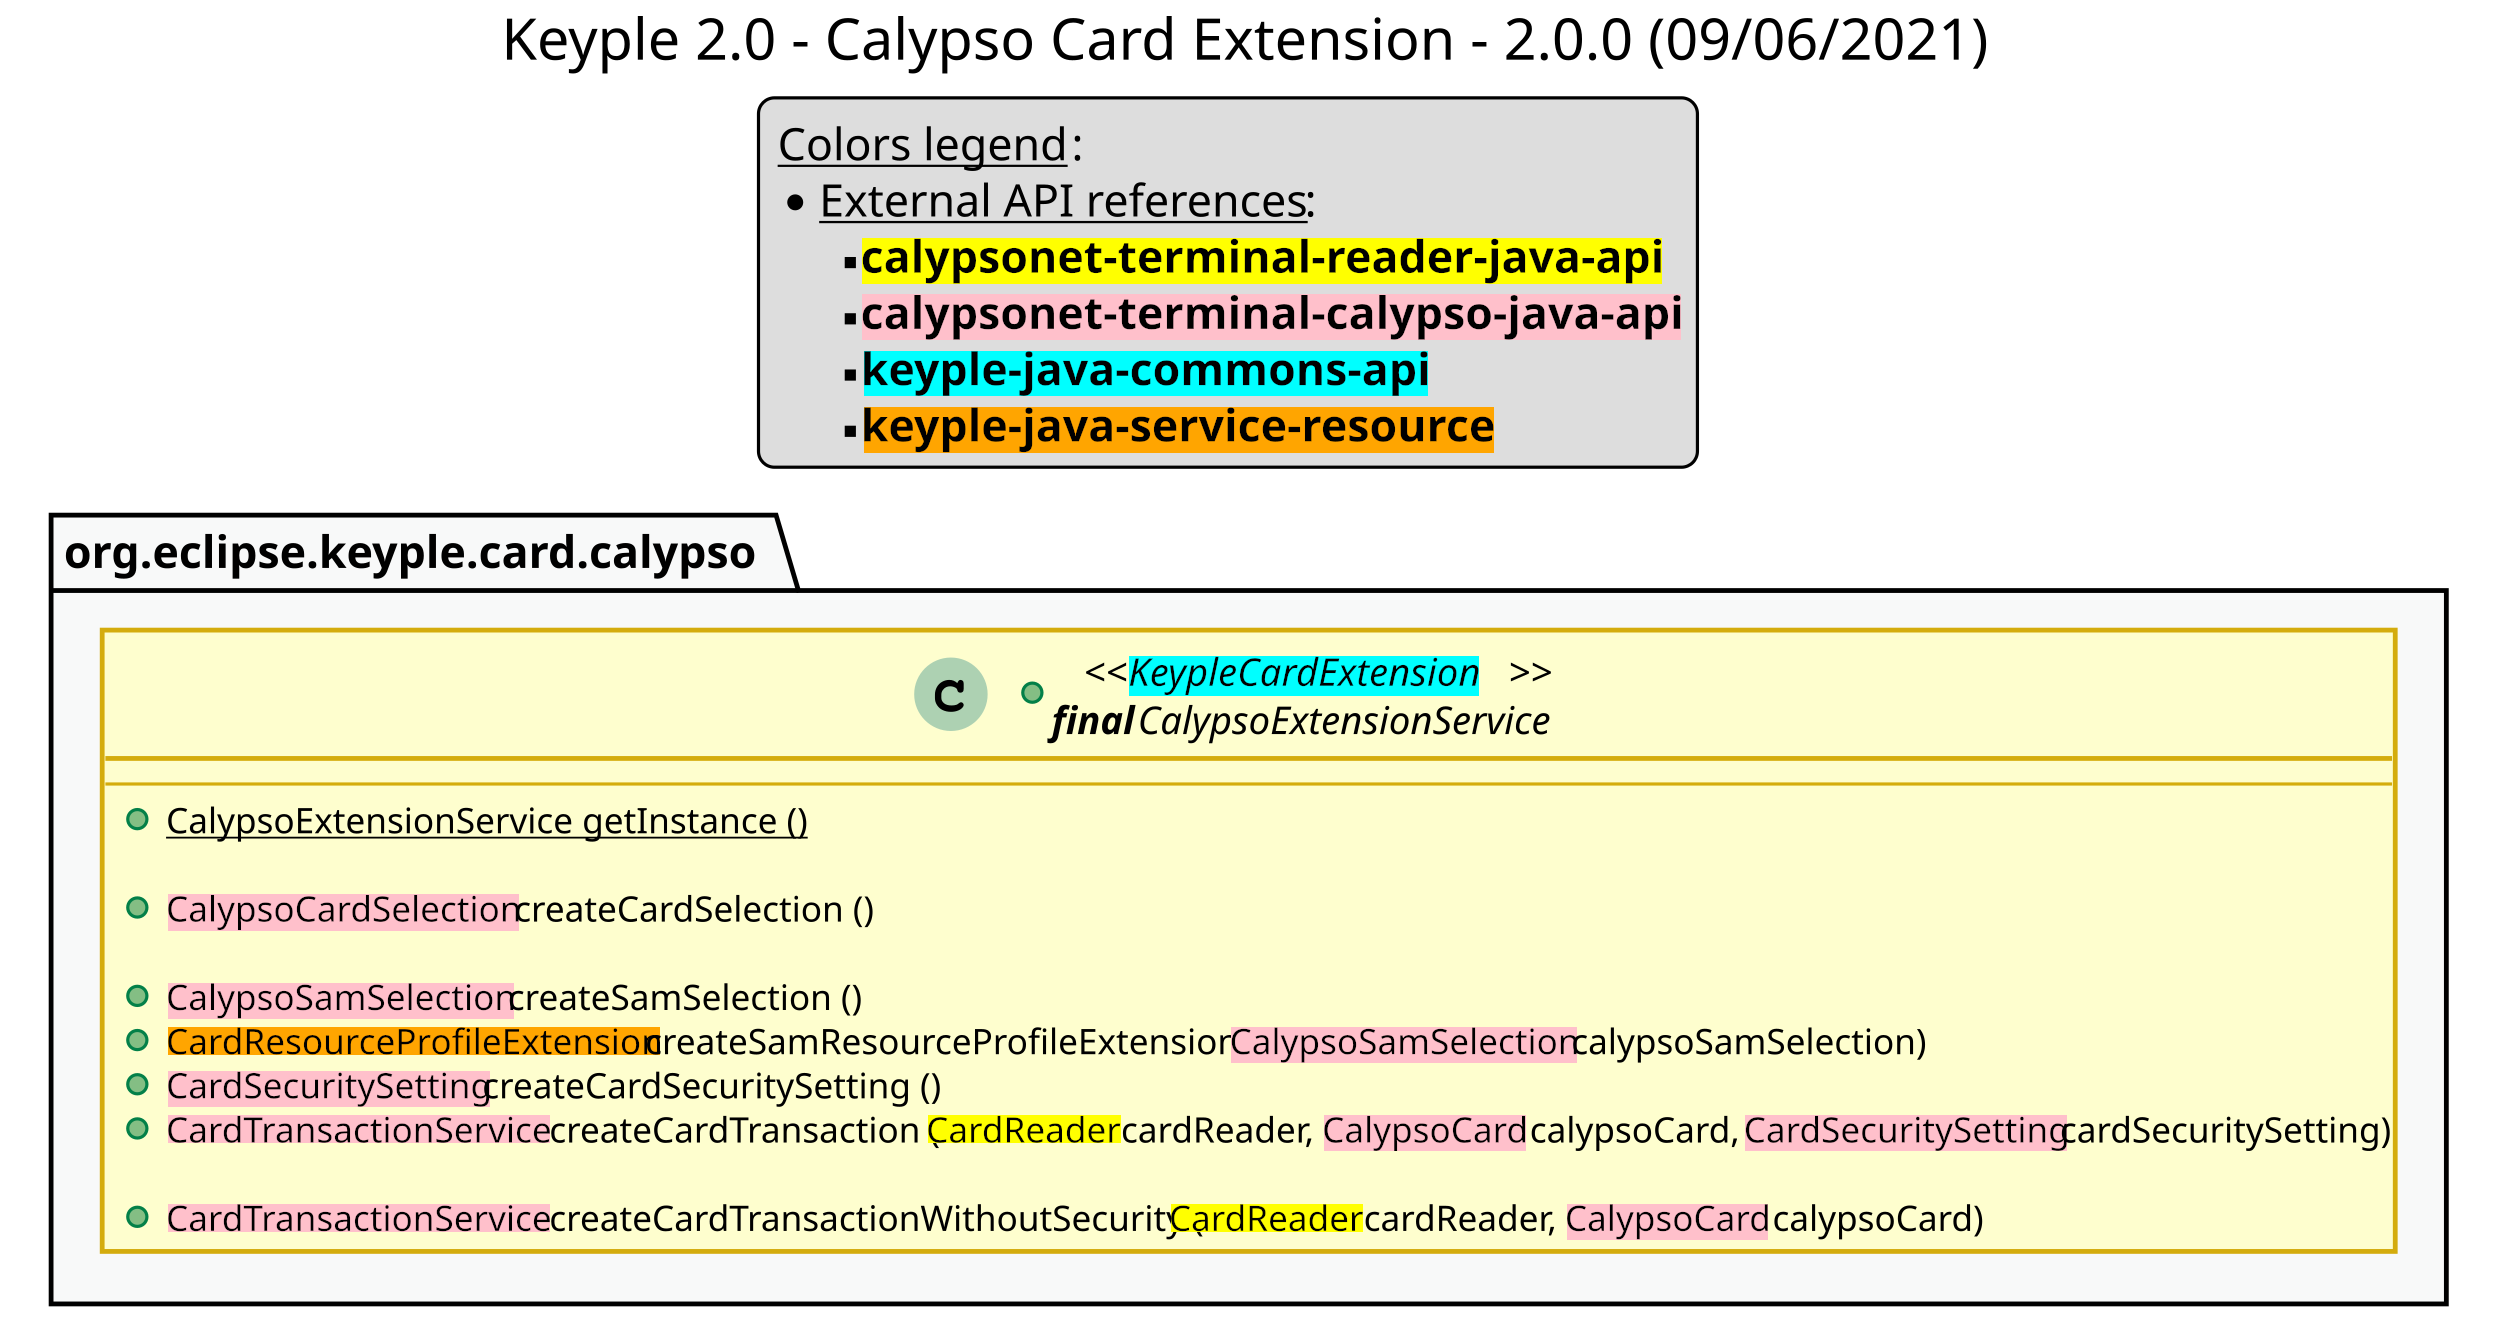
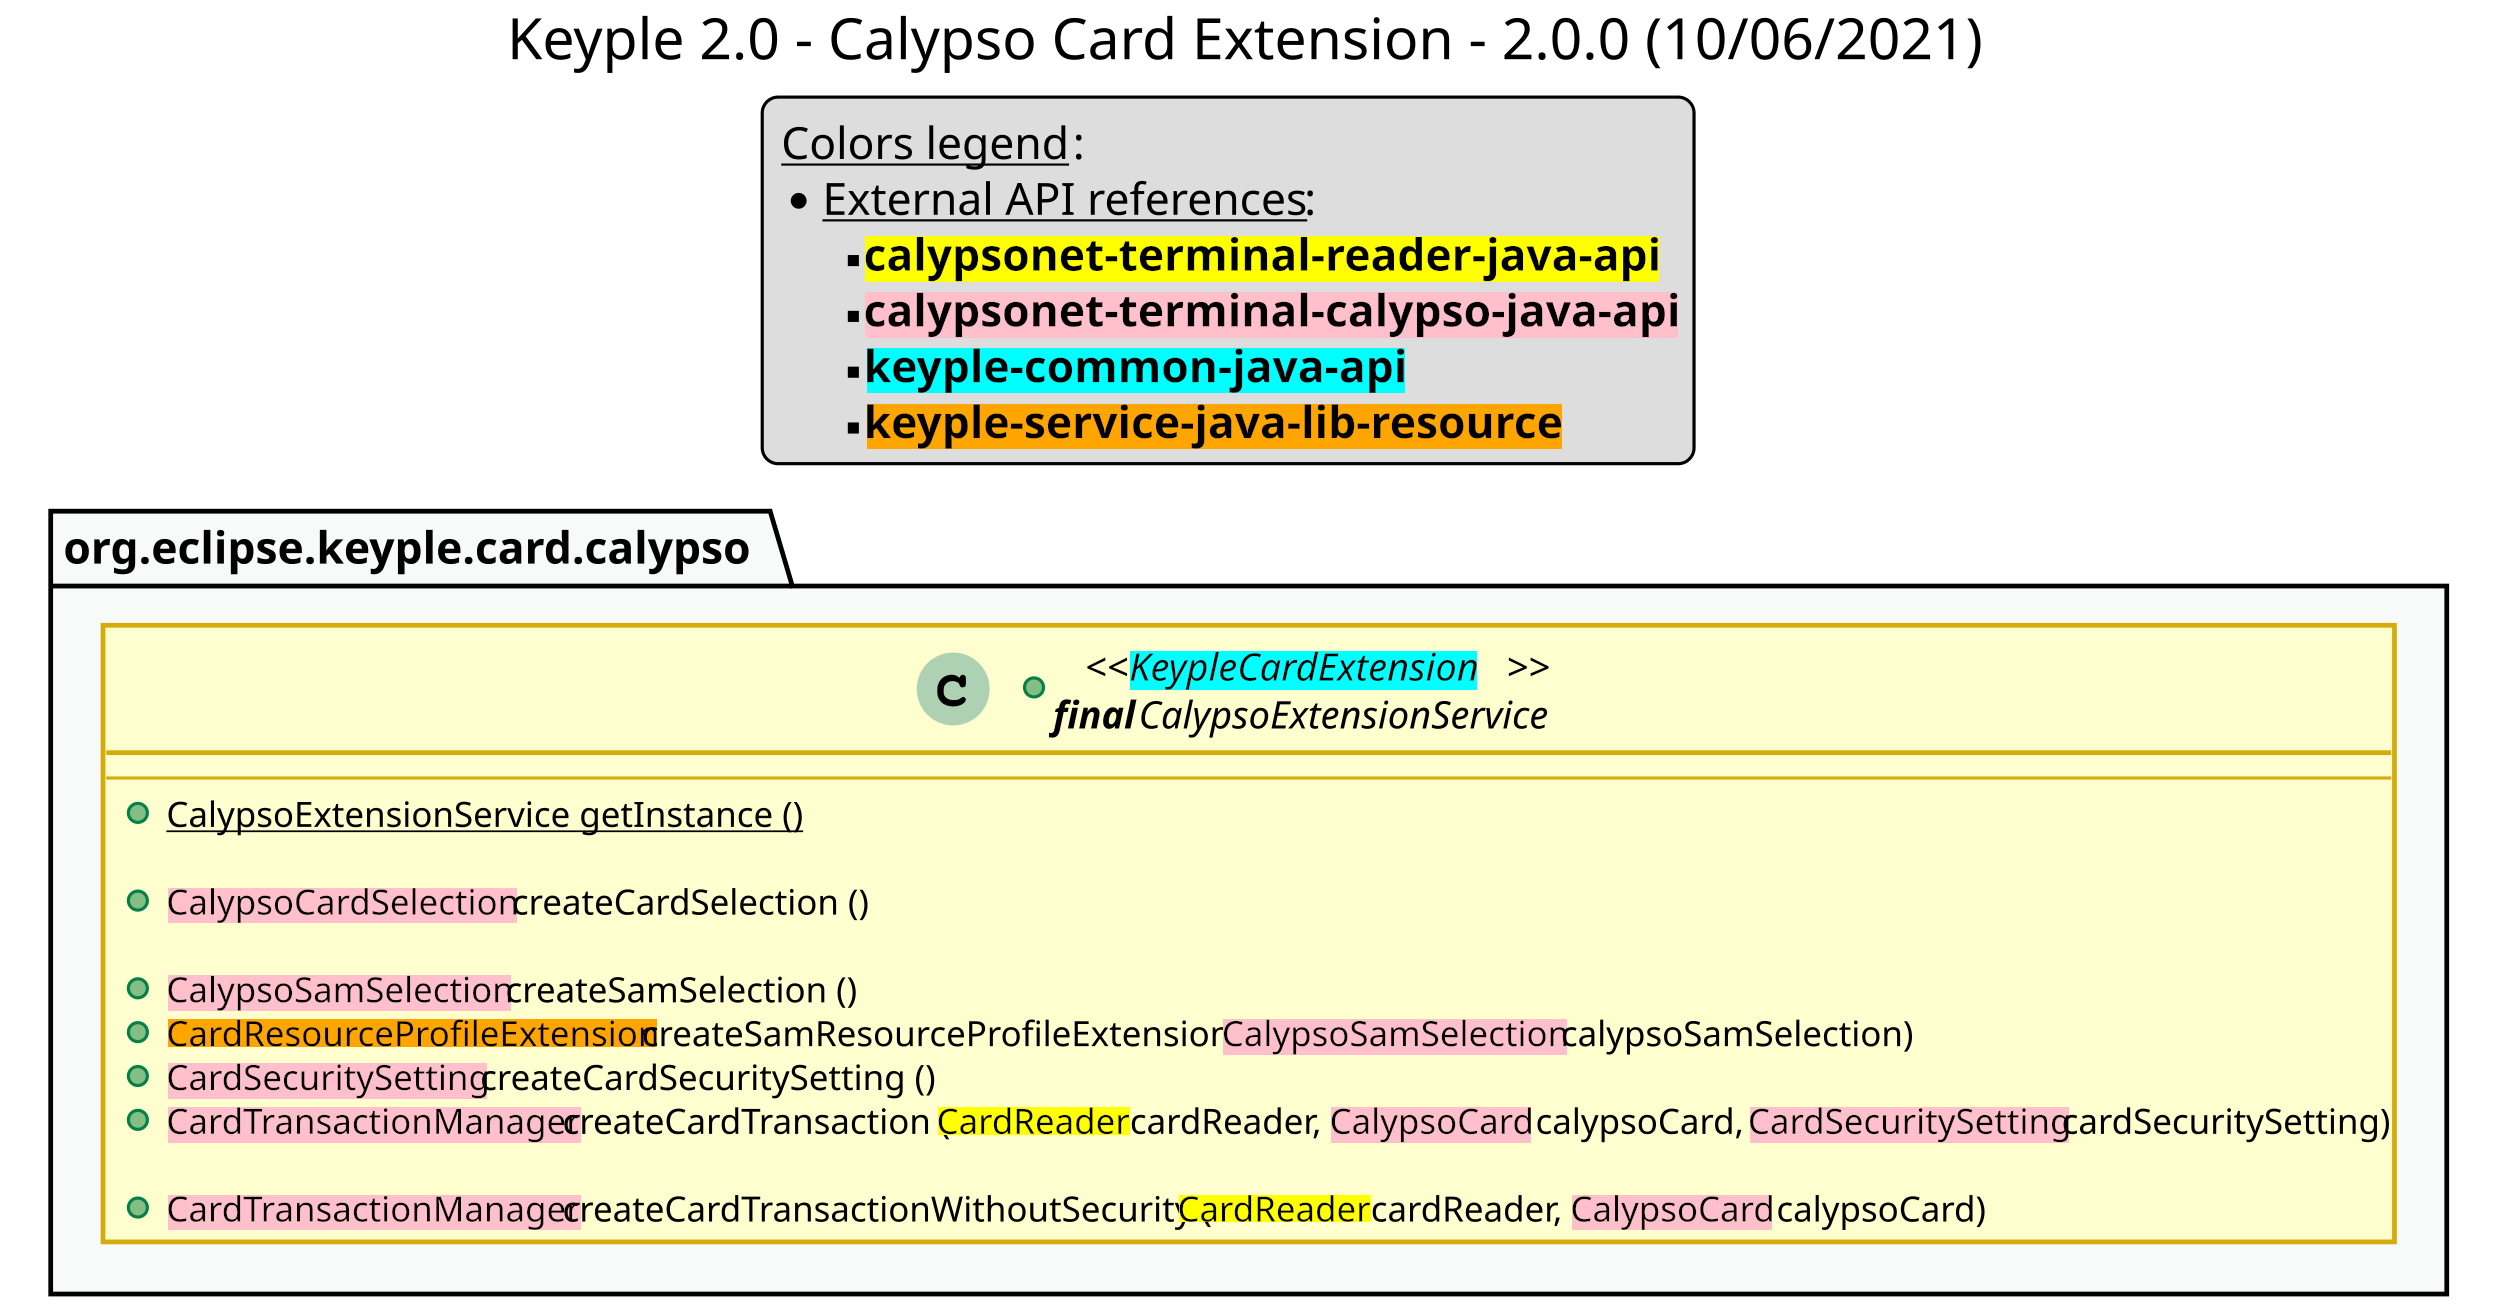
- <svg xmlns="http://www.w3.org/2000/svg" contentScriptType="application/ecmascript" contentStyleType="text/css" height="1037.5px" preserveAspectRatio="none" style="width:1957px;height:1037px;background:#FFFFFF;" version="1.1" viewBox="0 0 1957 1037" width="1957.5px" zoomAndPan="magnify">
+ <svg xmlns="http://www.w3.org/2000/svg" contentScriptType="application/ecmascript" contentStyleType="text/css" height="1037.5px" preserveAspectRatio="none" style="width:1972px;height:1037px;background:#FFFFFF;" version="1.1" viewBox="0 0 1972 1037" width="1972.5px" zoomAndPan="magnify">
  <defs>
-     <filter height="1" id="b1dzfob0zjnvfz0" width="1" x="0" y="0">
+     <filter height="1" id="b1w74k18u7iq8g0" width="1" x="0" y="0">
      <feFlood flood-color="#FFFF00" result="flood" />
      <feComposite in="SourceGraphic" in2="flood" operator="over" />
    </filter>
-     <filter height="1" id="b1dzfob0zjnvfz1" width="1" x="0" y="0">
+     <filter height="1" id="b1w74k18u7iq8g1" width="1" x="0" y="0">
      <feFlood flood-color="#FFC0CB" result="flood" />
      <feComposite in="SourceGraphic" in2="flood" operator="over" />
    </filter>
-     <filter height="1" id="b1dzfob0zjnvfz2" width="1" x="0" y="0">
+     <filter height="1" id="b1w74k18u7iq8g2" width="1" x="0" y="0">
      <feFlood flood-color="#00FFFF" result="flood" />
      <feComposite in="SourceGraphic" in2="flood" operator="over" />
    </filter>
-     <filter height="1" id="b1dzfob0zjnvfz3" width="1" x="0" y="0">
+     <filter height="1" id="b1w74k18u7iq8g3" width="1" x="0" y="0">
      <feFlood flood-color="#FFA500" result="flood" />
      <feComposite in="SourceGraphic" in2="flood" operator="over" />
    </filter>
  </defs>
  <g>
-     <text fill="#000000" font-family="sans-serif" font-size="45" lengthAdjust="spacing" textLength="1140" x="392.5" y="46.714">Keyple 2.0 - Calypso Card Extension - 2.0.0 (09/06/2021)</text>
-     <rect fill="#DDDDDD" height="289.141" rx="12.5" ry="12.5" style="stroke:#000000;stroke-width:2.5;" width="735" x="593.75" y="76.602" />
-     <text fill="#000000" font-family="sans-serif" font-size="35" lengthAdjust="spacing" text-decoration="underline" textLength="220" x="608.75" y="125.435">Colors legend</text>
-     <text fill="#000000" font-family="sans-serif" font-size="35" lengthAdjust="spacing" textLength="10" x="838.75" y="125.435">:</text>
-     <ellipse cx="622.5" cy="158.398" fill="#000000" rx="6.25" ry="6.25" style="stroke:#000000;stroke-width:0.0;" />
-     <text fill="#000000" font-family="sans-serif" font-size="35" lengthAdjust="spacing" text-decoration="underline" textLength="370" x="641.25" y="169.458">External API references</text>
-     <text fill="#000000" font-family="sans-serif" font-size="35" lengthAdjust="spacing" textLength="10" x="1021.25" y="169.458">:</text>
-     <rect fill="#000000" height="8.75" style="stroke:#000000;stroke-width:0.0;" width="8.75" x="661.25" y="201.172" />
-     <text fill="#000000" filter="url(#b1dzfob0zjnvfz0)" font-family="sans-serif" font-size="35" font-weight="bold" lengthAdjust="spacing" textLength="625" x="673.75" y="213.481">calypsonet-terminal-reader-java-api</text>
-     <rect fill="#000000" height="8.75" style="stroke:#000000;stroke-width:0.0;" width="8.75" x="661.25" y="245.195" />
-     <text fill="#000000" filter="url(#b1dzfob0zjnvfz1)" font-family="sans-serif" font-size="35" font-weight="bold" lengthAdjust="spacing" textLength="640" x="673.75" y="257.505">calypsonet-terminal-calypso-java-api</text>
-     <rect fill="#000000" height="8.75" style="stroke:#000000;stroke-width:0.0;" width="8.75" x="661.25" y="289.219" />
-     <text fill="#000000" filter="url(#b1dzfob0zjnvfz2)" font-family="sans-serif" font-size="35" font-weight="bold" lengthAdjust="spacing" textLength="445" x="673.75" y="301.528">keyple-java-commons-api</text>
-     <rect fill="#000000" height="8.75" style="stroke:#000000;stroke-width:0.0;" width="8.75" x="661.25" y="333.242" />
-     <text fill="#000000" filter="url(#b1dzfob0zjnvfz3)" font-family="sans-serif" font-size="35" font-weight="bold" lengthAdjust="spacing" textLength="517.5" x="673.75" y="345.552">keyple-java-service-resource</text>
-     <polygon fill="#F8F9F9" points="40,403.242,607.5,403.242,625,462.266,1915,462.266,1915,1020.742,40,1020.742,40,403.242" style="stroke:#000000;stroke-width:3.75;" />
+     <text fill="#000000" font-family="sans-serif" font-size="45" lengthAdjust="spacing" textLength="1140" x="400" y="46.714">Keyple 2.0 - Calypso Card Extension - 2.0.0 (10/06/2021)</text>
+     <rect fill="#DDDDDD" height="289.141" rx="12.5" ry="12.5" style="stroke:#000000;stroke-width:2.5;" width="735" x="601.25" y="76.602" />
+     <text fill="#000000" font-family="sans-serif" font-size="35" lengthAdjust="spacing" text-decoration="underline" textLength="220" x="616.25" y="125.435">Colors legend</text>
+     <text fill="#000000" font-family="sans-serif" font-size="35" lengthAdjust="spacing" textLength="10" x="846.25" y="125.435">:</text>
+     <ellipse cx="630" cy="158.398" fill="#000000" rx="6.25" ry="6.25" style="stroke:#000000;stroke-width:0.0;" />
+     <text fill="#000000" font-family="sans-serif" font-size="35" lengthAdjust="spacing" text-decoration="underline" textLength="370" x="648.75" y="169.458">External API references</text>
+     <text fill="#000000" font-family="sans-serif" font-size="35" lengthAdjust="spacing" textLength="10" x="1028.75" y="169.458">:</text>
+     <rect fill="#000000" height="8.75" style="stroke:#000000;stroke-width:0.0;" width="8.75" x="668.75" y="201.172" />
+     <text fill="#000000" filter="url(#b1w74k18u7iq8g0)" font-family="sans-serif" font-size="35" font-weight="bold" lengthAdjust="spacing" textLength="625" x="681.25" y="213.481">calypsonet-terminal-reader-java-api</text>
+     <rect fill="#000000" height="8.75" style="stroke:#000000;stroke-width:0.0;" width="8.75" x="668.75" y="245.195" />
+     <text fill="#000000" filter="url(#b1w74k18u7iq8g1)" font-family="sans-serif" font-size="35" font-weight="bold" lengthAdjust="spacing" textLength="640" x="681.25" y="257.505">calypsonet-terminal-calypso-java-api</text>
+     <rect fill="#000000" height="8.75" style="stroke:#000000;stroke-width:0.0;" width="8.75" x="668.75" y="289.219" />
+     <text fill="#000000" filter="url(#b1w74k18u7iq8g2)" font-family="sans-serif" font-size="35" font-weight="bold" lengthAdjust="spacing" textLength="425" x="681.25" y="301.528">keyple-common-java-api</text>
+     <rect fill="#000000" height="8.75" style="stroke:#000000;stroke-width:0.0;" width="8.75" x="668.75" y="333.242" />
+     <text fill="#000000" filter="url(#b1w74k18u7iq8g3)" font-family="sans-serif" font-size="35" font-weight="bold" lengthAdjust="spacing" textLength="572.5" x="681.25" y="345.552">keyple-service-java-lib-resource</text>
+     <polygon fill="#F8F9F9" points="40,403.242,607.5,403.242,625,462.266,1930,462.266,1930,1020.742,40,1020.742,40,403.242" style="stroke:#000000;stroke-width:3.75;" />
    <line style="stroke:#000000;stroke-width:3.75;" x1="40" x2="625" y1="462.266" y2="462.266" />
    <text fill="#000000" font-family="sans-serif" font-size="35" font-weight="bold" lengthAdjust="spacing" textLength="552.5" x="50" y="444.575">org.eclipse.keyple.card.calypso</text>
-     <rect codeLine="57" fill="#FEFECE" height="486.367" id="CalypsoExtensionService" style="stroke:#D4AC0D;stroke-width:3.75;" width="1795" x="80" y="493.242" />
-     <ellipse cx="744.375" cy="543.477" fill="#ADD1B2" rx="27.5" ry="27.5" style="stroke:#ADD1B2;stroke-width:2.5;" />
-     <path d="M749.375,534.727 Q749.883,533.477 750.469,532.852 Q751.055,532.227 751.719,532.227 Q752.891,532.227 753.633,532.93 Q754.375,533.633 754.375,535.273 L754.375,539.18 Q754.375,540.82 753.672,541.523 Q752.969,542.227 751.875,542.227 Q750.898,542.227 750.273,541.797 Q749.648,541.367 749.375,540.234 Q749.258,539.453 748.828,539.023 Q748.047,538.203 746.641,537.734 Q745.234,537.227 743.828,537.227 Q742.07,537.227 740.586,537.93 Q739.141,538.633 738.008,540.195 Q736.875,541.758 736.875,543.906 L736.875,546.211 Q736.875,548.789 738.984,550.508 Q741.094,552.227 744.844,552.227 Q747.07,552.227 748.633,551.719 Q749.531,551.445 750.547,550.547 Q751.211,550.039 751.562,549.883 Q751.914,549.727 752.344,549.727 Q753.164,549.727 753.75,550.391 Q754.375,551.016 754.375,551.914 Q754.375,552.773 753.516,553.789 Q752.266,555.273 750.273,556.094 Q747.656,557.227 744.453,557.227 Q740.703,557.227 737.695,555.742 Q735.273,554.57 733.555,552.031 Q731.875,549.492 731.875,546.484 L731.875,543.75 Q731.875,540.625 733.359,537.891 Q734.883,535.156 737.5,533.711 Q740.156,532.227 743.125,532.227 Q744.922,532.227 746.484,532.852 Q748.047,533.477 749.375,534.727 Z " fill="#000000" />
-     <ellipse cx="808.125" cy="542.227" fill="#84BE84" rx="7.5" ry="7.5" style="stroke:#038048;stroke-width:2.5;" />
-     <text fill="#000000" font-family="sans-serif" font-size="30" font-style="italic" lengthAdjust="spacing" textLength="35" x="848.125" y="536.885">&lt;&lt;</text>
-     <text fill="#000000" filter="url(#b1dzfob0zjnvfz2)" font-family="sans-serif" font-size="30" font-style="italic" lengthAdjust="spacing" textLength="297.5" x="883.125" y="536.885">KeypleCardExtension</text>
-     <text fill="#000000" font-family="sans-serif" font-size="30" font-style="italic" lengthAdjust="spacing" textLength="35" x="1180.625" y="536.885">&gt;&gt;</text>
-     <text fill="#000000" font-family="sans-serif" font-size="30" font-style="italic" font-weight="bold" lengthAdjust="spacing" textLength="60" x="823.125" y="574.619">final</text>
-     <text fill="#000000" font-family="sans-serif" font-size="30" font-style="italic" lengthAdjust="spacing" textLength="350" x="890.625" y="574.619">CalypsoExtensionService</text>
-     <line style="stroke:#D4AC0D;stroke-width:3.75;" x1="82.5" x2="1872.5" y1="593.711" y2="593.711" />
-     <line style="stroke:#D4AC0D;stroke-width:2.5;" x1="82.5" x2="1872.5" y1="613.711" y2="613.711" />
-     <ellipse cx="107.5" cy="641.211" fill="#84BE84" rx="7.5" ry="7.5" style="stroke:#038048;stroke-width:2.5;" />
-     <text fill="#000000" font-family="sans-serif" font-size="27.5" lengthAdjust="spacing" text-decoration="underline" textLength="482.5" x="130" y="652.258">CalypsoExtensionService getInstance ()</text>
-     <text fill="#000000" font-family="sans-serif" font-size="27.5" lengthAdjust="spacing" textLength="0" x="137.5" y="686.848" />
-     <ellipse cx="107.5" cy="710.391" fill="#84BE84" rx="7.5" ry="7.5" style="stroke:#038048;stroke-width:2.5;" />
-     <text fill="#000000" filter="url(#b1dzfob0zjnvfz1)" font-family="sans-serif" font-size="27.5" lengthAdjust="spacing" textLength="265" x="130" y="721.438">CalypsoCardSelection</text>
-     <text fill="#000000" font-family="sans-serif" font-size="27.5" lengthAdjust="spacing" textLength="272.5" x="402.5" y="721.438">createCardSelection ()</text>
-     <text fill="#000000" font-family="sans-serif" font-size="27.5" lengthAdjust="spacing" textLength="0" x="137.5" y="756.028" />
-     <ellipse cx="107.5" cy="779.57" fill="#84BE84" rx="7.5" ry="7.5" style="stroke:#038048;stroke-width:2.5;" />
-     <text fill="#000000" filter="url(#b1dzfob0zjnvfz1)" font-family="sans-serif" font-size="27.5" lengthAdjust="spacing" textLength="260" x="130" y="790.618">CalypsoSamSelection</text>
-     <text fill="#000000" font-family="sans-serif" font-size="27.5" lengthAdjust="spacing" textLength="267.5" x="397.5" y="790.618">createSamSelection ()</text>
-     <ellipse cx="107.5" cy="814.16" fill="#84BE84" rx="7.5" ry="7.5" style="stroke:#038048;stroke-width:2.5;" />
-     <text fill="#000000" filter="url(#b1dzfob0zjnvfz3)" font-family="sans-serif" font-size="27.5" lengthAdjust="spacing" textLength="367.5" x="130" y="825.207">CardResourceProfileExtension</text>
-     <text fill="#000000" font-family="sans-serif" font-size="27.5" lengthAdjust="spacing" textLength="457.5" x="505" y="825.207">createSamResourceProfileExtension (</text>
-     <text fill="#000000" filter="url(#b1dzfob0zjnvfz1)" font-family="sans-serif" font-size="27.5" lengthAdjust="spacing" textLength="260" x="962.5" y="825.207">CalypsoSamSelection</text>
-     <text fill="#000000" font-family="sans-serif" font-size="27.5" lengthAdjust="spacing" textLength="267.5" x="1230" y="825.207">calypsoSamSelection)</text>
-     <ellipse cx="107.5" cy="848.75" fill="#84BE84" rx="7.5" ry="7.5" style="stroke:#038048;stroke-width:2.5;" />
-     <text fill="#000000" filter="url(#b1dzfob0zjnvfz1)" font-family="sans-serif" font-size="27.5" lengthAdjust="spacing" textLength="240" x="130" y="859.797">CardSecuritySetting</text>
-     <text fill="#000000" font-family="sans-serif" font-size="27.5" lengthAdjust="spacing" textLength="345" x="377.5" y="859.797">createCardSecuritySetting ()</text>
-     <ellipse cx="107.5" cy="883.34" fill="#84BE84" rx="7.5" ry="7.5" style="stroke:#038048;stroke-width:2.5;" />
-     <text fill="#000000" filter="url(#b1dzfob0zjnvfz1)" font-family="sans-serif" font-size="27.5" lengthAdjust="spacing" textLength="292.5" x="130" y="894.387">CardTransactionService</text>
-     <text fill="#000000" font-family="sans-serif" font-size="27.5" lengthAdjust="spacing" textLength="295" x="430" y="894.387">createCardTransaction (</text>
-     <text fill="#000000" filter="url(#b1dzfob0zjnvfz0)" font-family="sans-serif" font-size="27.5" lengthAdjust="spacing" textLength="145" x="725" y="894.387">CardReader</text>
-     <text fill="#000000" font-family="sans-serif" font-size="27.5" lengthAdjust="spacing" textLength="150" x="877.5" y="894.387">cardReader,</text>
-     <text fill="#000000" filter="url(#b1dzfob0zjnvfz1)" font-family="sans-serif" font-size="27.5" lengthAdjust="spacing" textLength="155" x="1035" y="894.387">CalypsoCard</text>
-     <text fill="#000000" font-family="sans-serif" font-size="27.5" lengthAdjust="spacing" textLength="160" x="1197.5" y="894.387">calypsoCard,</text>
-     <text fill="#000000" filter="url(#b1dzfob0zjnvfz1)" font-family="sans-serif" font-size="27.5" lengthAdjust="spacing" textLength="240" x="1365" y="894.387">CardSecuritySetting</text>
-     <text fill="#000000" font-family="sans-serif" font-size="27.5" lengthAdjust="spacing" textLength="247.5" x="1612.5" y="894.387">cardSecuritySetting)</text>
-     <text fill="#000000" font-family="sans-serif" font-size="27.5" lengthAdjust="spacing" textLength="0" x="137.5" y="928.977" />
-     <ellipse cx="107.5" cy="952.519" fill="#84BE84" rx="7.5" ry="7.5" style="stroke:#038048;stroke-width:2.5;" />
-     <text fill="#000000" filter="url(#b1dzfob0zjnvfz1)" font-family="sans-serif" font-size="27.5" lengthAdjust="spacing" textLength="292.5" x="130" y="963.567">CardTransactionService</text>
-     <text fill="#000000" font-family="sans-serif" font-size="27.5" lengthAdjust="spacing" textLength="485" x="430" y="963.567">createCardTransactionWithoutSecurity (</text>
-     <text fill="#000000" filter="url(#b1dzfob0zjnvfz0)" font-family="sans-serif" font-size="27.5" lengthAdjust="spacing" textLength="145" x="915" y="963.567">CardReader</text>
-     <text fill="#000000" font-family="sans-serif" font-size="27.5" lengthAdjust="spacing" textLength="150" x="1067.5" y="963.567">cardReader,</text>
-     <text fill="#000000" filter="url(#b1dzfob0zjnvfz1)" font-family="sans-serif" font-size="27.5" lengthAdjust="spacing" textLength="155" x="1225" y="963.567">CalypsoCard</text>
-     <text fill="#000000" font-family="sans-serif" font-size="27.5" lengthAdjust="spacing" textLength="162.5" x="1387.5" y="963.567">calypsoCard)</text>
+     <rect codeLine="57" fill="#FEFECE" height="486.367" id="CalypsoExtensionService" style="stroke:#D4AC0D;stroke-width:3.75;" width="1807.5" x="81.25" y="493.242" />
+     <ellipse cx="751.875" cy="543.477" fill="#ADD1B2" rx="27.5" ry="27.5" style="stroke:#ADD1B2;stroke-width:2.5;" />
+     <path d="M756.875,534.727 Q757.383,533.477 757.969,532.852 Q758.555,532.227 759.219,532.227 Q760.391,532.227 761.133,532.93 Q761.875,533.633 761.875,535.273 L761.875,539.18 Q761.875,540.82 761.172,541.523 Q760.469,542.227 759.375,542.227 Q758.398,542.227 757.773,541.797 Q757.148,541.367 756.875,540.234 Q756.758,539.453 756.328,539.023 Q755.547,538.203 754.141,537.734 Q752.734,537.227 751.328,537.227 Q749.57,537.227 748.086,537.93 Q746.641,538.633 745.508,540.195 Q744.375,541.758 744.375,543.906 L744.375,546.211 Q744.375,548.789 746.484,550.508 Q748.594,552.227 752.344,552.227 Q754.57,552.227 756.133,551.719 Q757.031,551.445 758.047,550.547 Q758.711,550.039 759.062,549.883 Q759.414,549.727 759.844,549.727 Q760.664,549.727 761.25,550.391 Q761.875,551.016 761.875,551.914 Q761.875,552.773 761.016,553.789 Q759.766,555.273 757.773,556.094 Q755.156,557.227 751.953,557.227 Q748.203,557.227 745.195,555.742 Q742.773,554.57 741.055,552.031 Q739.375,549.492 739.375,546.484 L739.375,543.75 Q739.375,540.625 740.859,537.891 Q742.383,535.156 745,533.711 Q747.656,532.227 750.625,532.227 Q752.422,532.227 753.984,532.852 Q755.547,533.477 756.875,534.727 Z " fill="#000000" />
+     <ellipse cx="815.625" cy="542.227" fill="#84BE84" rx="7.5" ry="7.5" style="stroke:#038048;stroke-width:2.5;" />
+     <text fill="#000000" font-family="sans-serif" font-size="30" font-style="italic" lengthAdjust="spacing" textLength="35" x="855.625" y="536.885">&lt;&lt;</text>
+     <text fill="#000000" filter="url(#b1w74k18u7iq8g2)" font-family="sans-serif" font-size="30" font-style="italic" lengthAdjust="spacing" textLength="297.5" x="890.625" y="536.885">KeypleCardExtension</text>
+     <text fill="#000000" font-family="sans-serif" font-size="30" font-style="italic" lengthAdjust="spacing" textLength="35" x="1188.125" y="536.885">&gt;&gt;</text>
+     <text fill="#000000" font-family="sans-serif" font-size="30" font-style="italic" font-weight="bold" lengthAdjust="spacing" textLength="60" x="830.625" y="574.619">final</text>
+     <text fill="#000000" font-family="sans-serif" font-size="30" font-style="italic" lengthAdjust="spacing" textLength="350" x="898.125" y="574.619">CalypsoExtensionService</text>
+     <line style="stroke:#D4AC0D;stroke-width:3.75;" x1="83.75" x2="1886.25" y1="593.711" y2="593.711" />
+     <line style="stroke:#D4AC0D;stroke-width:2.5;" x1="83.75" x2="1886.25" y1="613.711" y2="613.711" />
+     <ellipse cx="108.75" cy="641.211" fill="#84BE84" rx="7.5" ry="7.5" style="stroke:#038048;stroke-width:2.5;" />
+     <text fill="#000000" font-family="sans-serif" font-size="27.5" lengthAdjust="spacing" text-decoration="underline" textLength="482.5" x="131.25" y="652.258">CalypsoExtensionService getInstance ()</text>
+     <text fill="#000000" font-family="sans-serif" font-size="27.5" lengthAdjust="spacing" textLength="0" x="138.75" y="686.848" />
+     <ellipse cx="108.75" cy="710.391" fill="#84BE84" rx="7.5" ry="7.5" style="stroke:#038048;stroke-width:2.5;" />
+     <text fill="#000000" filter="url(#b1w74k18u7iq8g1)" font-family="sans-serif" font-size="27.5" lengthAdjust="spacing" textLength="265" x="131.25" y="721.438">CalypsoCardSelection</text>
+     <text fill="#000000" font-family="sans-serif" font-size="27.5" lengthAdjust="spacing" textLength="272.5" x="403.75" y="721.438">createCardSelection ()</text>
+     <text fill="#000000" font-family="sans-serif" font-size="27.5" lengthAdjust="spacing" textLength="0" x="138.75" y="756.028" />
+     <ellipse cx="108.75" cy="779.57" fill="#84BE84" rx="7.5" ry="7.5" style="stroke:#038048;stroke-width:2.5;" />
+     <text fill="#000000" filter="url(#b1w74k18u7iq8g1)" font-family="sans-serif" font-size="27.5" lengthAdjust="spacing" textLength="260" x="131.25" y="790.618">CalypsoSamSelection</text>
+     <text fill="#000000" font-family="sans-serif" font-size="27.5" lengthAdjust="spacing" textLength="267.5" x="398.75" y="790.618">createSamSelection ()</text>
+     <ellipse cx="108.75" cy="814.16" fill="#84BE84" rx="7.5" ry="7.5" style="stroke:#038048;stroke-width:2.5;" />
+     <text fill="#000000" filter="url(#b1w74k18u7iq8g3)" font-family="sans-serif" font-size="27.5" lengthAdjust="spacing" textLength="367.5" x="131.25" y="825.207">CardResourceProfileExtension</text>
+     <text fill="#000000" font-family="sans-serif" font-size="27.5" lengthAdjust="spacing" textLength="457.5" x="506.25" y="825.207">createSamResourceProfileExtension (</text>
+     <text fill="#000000" filter="url(#b1w74k18u7iq8g1)" font-family="sans-serif" font-size="27.5" lengthAdjust="spacing" textLength="260" x="963.75" y="825.207">CalypsoSamSelection</text>
+     <text fill="#000000" font-family="sans-serif" font-size="27.5" lengthAdjust="spacing" textLength="267.5" x="1231.25" y="825.207">calypsoSamSelection)</text>
+     <ellipse cx="108.75" cy="848.75" fill="#84BE84" rx="7.5" ry="7.5" style="stroke:#038048;stroke-width:2.5;" />
+     <text fill="#000000" filter="url(#b1w74k18u7iq8g1)" font-family="sans-serif" font-size="27.5" lengthAdjust="spacing" textLength="240" x="131.25" y="859.797">CardSecuritySetting</text>
+     <text fill="#000000" font-family="sans-serif" font-size="27.5" lengthAdjust="spacing" textLength="345" x="378.75" y="859.797">createCardSecuritySetting ()</text>
+     <ellipse cx="108.75" cy="883.34" fill="#84BE84" rx="7.5" ry="7.5" style="stroke:#038048;stroke-width:2.5;" />
+     <text fill="#000000" filter="url(#b1w74k18u7iq8g1)" font-family="sans-serif" font-size="27.5" lengthAdjust="spacing" textLength="305" x="131.25" y="894.387">CardTransactionManager</text>
+     <text fill="#000000" font-family="sans-serif" font-size="27.5" lengthAdjust="spacing" textLength="295" x="443.75" y="894.387">createCardTransaction (</text>
+     <text fill="#000000" filter="url(#b1w74k18u7iq8g0)" font-family="sans-serif" font-size="27.5" lengthAdjust="spacing" textLength="145" x="738.75" y="894.387">CardReader</text>
+     <text fill="#000000" font-family="sans-serif" font-size="27.5" lengthAdjust="spacing" textLength="150" x="891.25" y="894.387">cardReader,</text>
+     <text fill="#000000" filter="url(#b1w74k18u7iq8g1)" font-family="sans-serif" font-size="27.5" lengthAdjust="spacing" textLength="155" x="1048.75" y="894.387">CalypsoCard</text>
+     <text fill="#000000" font-family="sans-serif" font-size="27.5" lengthAdjust="spacing" textLength="160" x="1211.25" y="894.387">calypsoCard,</text>
+     <text fill="#000000" filter="url(#b1w74k18u7iq8g1)" font-family="sans-serif" font-size="27.5" lengthAdjust="spacing" textLength="240" x="1378.75" y="894.387">CardSecuritySetting</text>
+     <text fill="#000000" font-family="sans-serif" font-size="27.5" lengthAdjust="spacing" textLength="247.5" x="1626.25" y="894.387">cardSecuritySetting)</text>
+     <text fill="#000000" font-family="sans-serif" font-size="27.5" lengthAdjust="spacing" textLength="0" x="138.75" y="928.977" />
+     <ellipse cx="108.75" cy="952.519" fill="#84BE84" rx="7.5" ry="7.5" style="stroke:#038048;stroke-width:2.5;" />
+     <text fill="#000000" filter="url(#b1w74k18u7iq8g1)" font-family="sans-serif" font-size="27.5" lengthAdjust="spacing" textLength="305" x="131.25" y="963.567">CardTransactionManager</text>
+     <text fill="#000000" font-family="sans-serif" font-size="27.5" lengthAdjust="spacing" textLength="485" x="443.75" y="963.567">createCardTransactionWithoutSecurity (</text>
+     <text fill="#000000" filter="url(#b1w74k18u7iq8g0)" font-family="sans-serif" font-size="27.5" lengthAdjust="spacing" textLength="145" x="928.75" y="963.567">CardReader</text>
+     <text fill="#000000" font-family="sans-serif" font-size="27.5" lengthAdjust="spacing" textLength="150" x="1081.25" y="963.567">cardReader,</text>
+     <text fill="#000000" filter="url(#b1w74k18u7iq8g1)" font-family="sans-serif" font-size="27.5" lengthAdjust="spacing" textLength="155" x="1238.75" y="963.567">CalypsoCard</text>
+     <text fill="#000000" font-family="sans-serif" font-size="27.5" lengthAdjust="spacing" textLength="162.5" x="1401.25" y="963.567">calypsoCard)</text>
  </g>
</svg>
